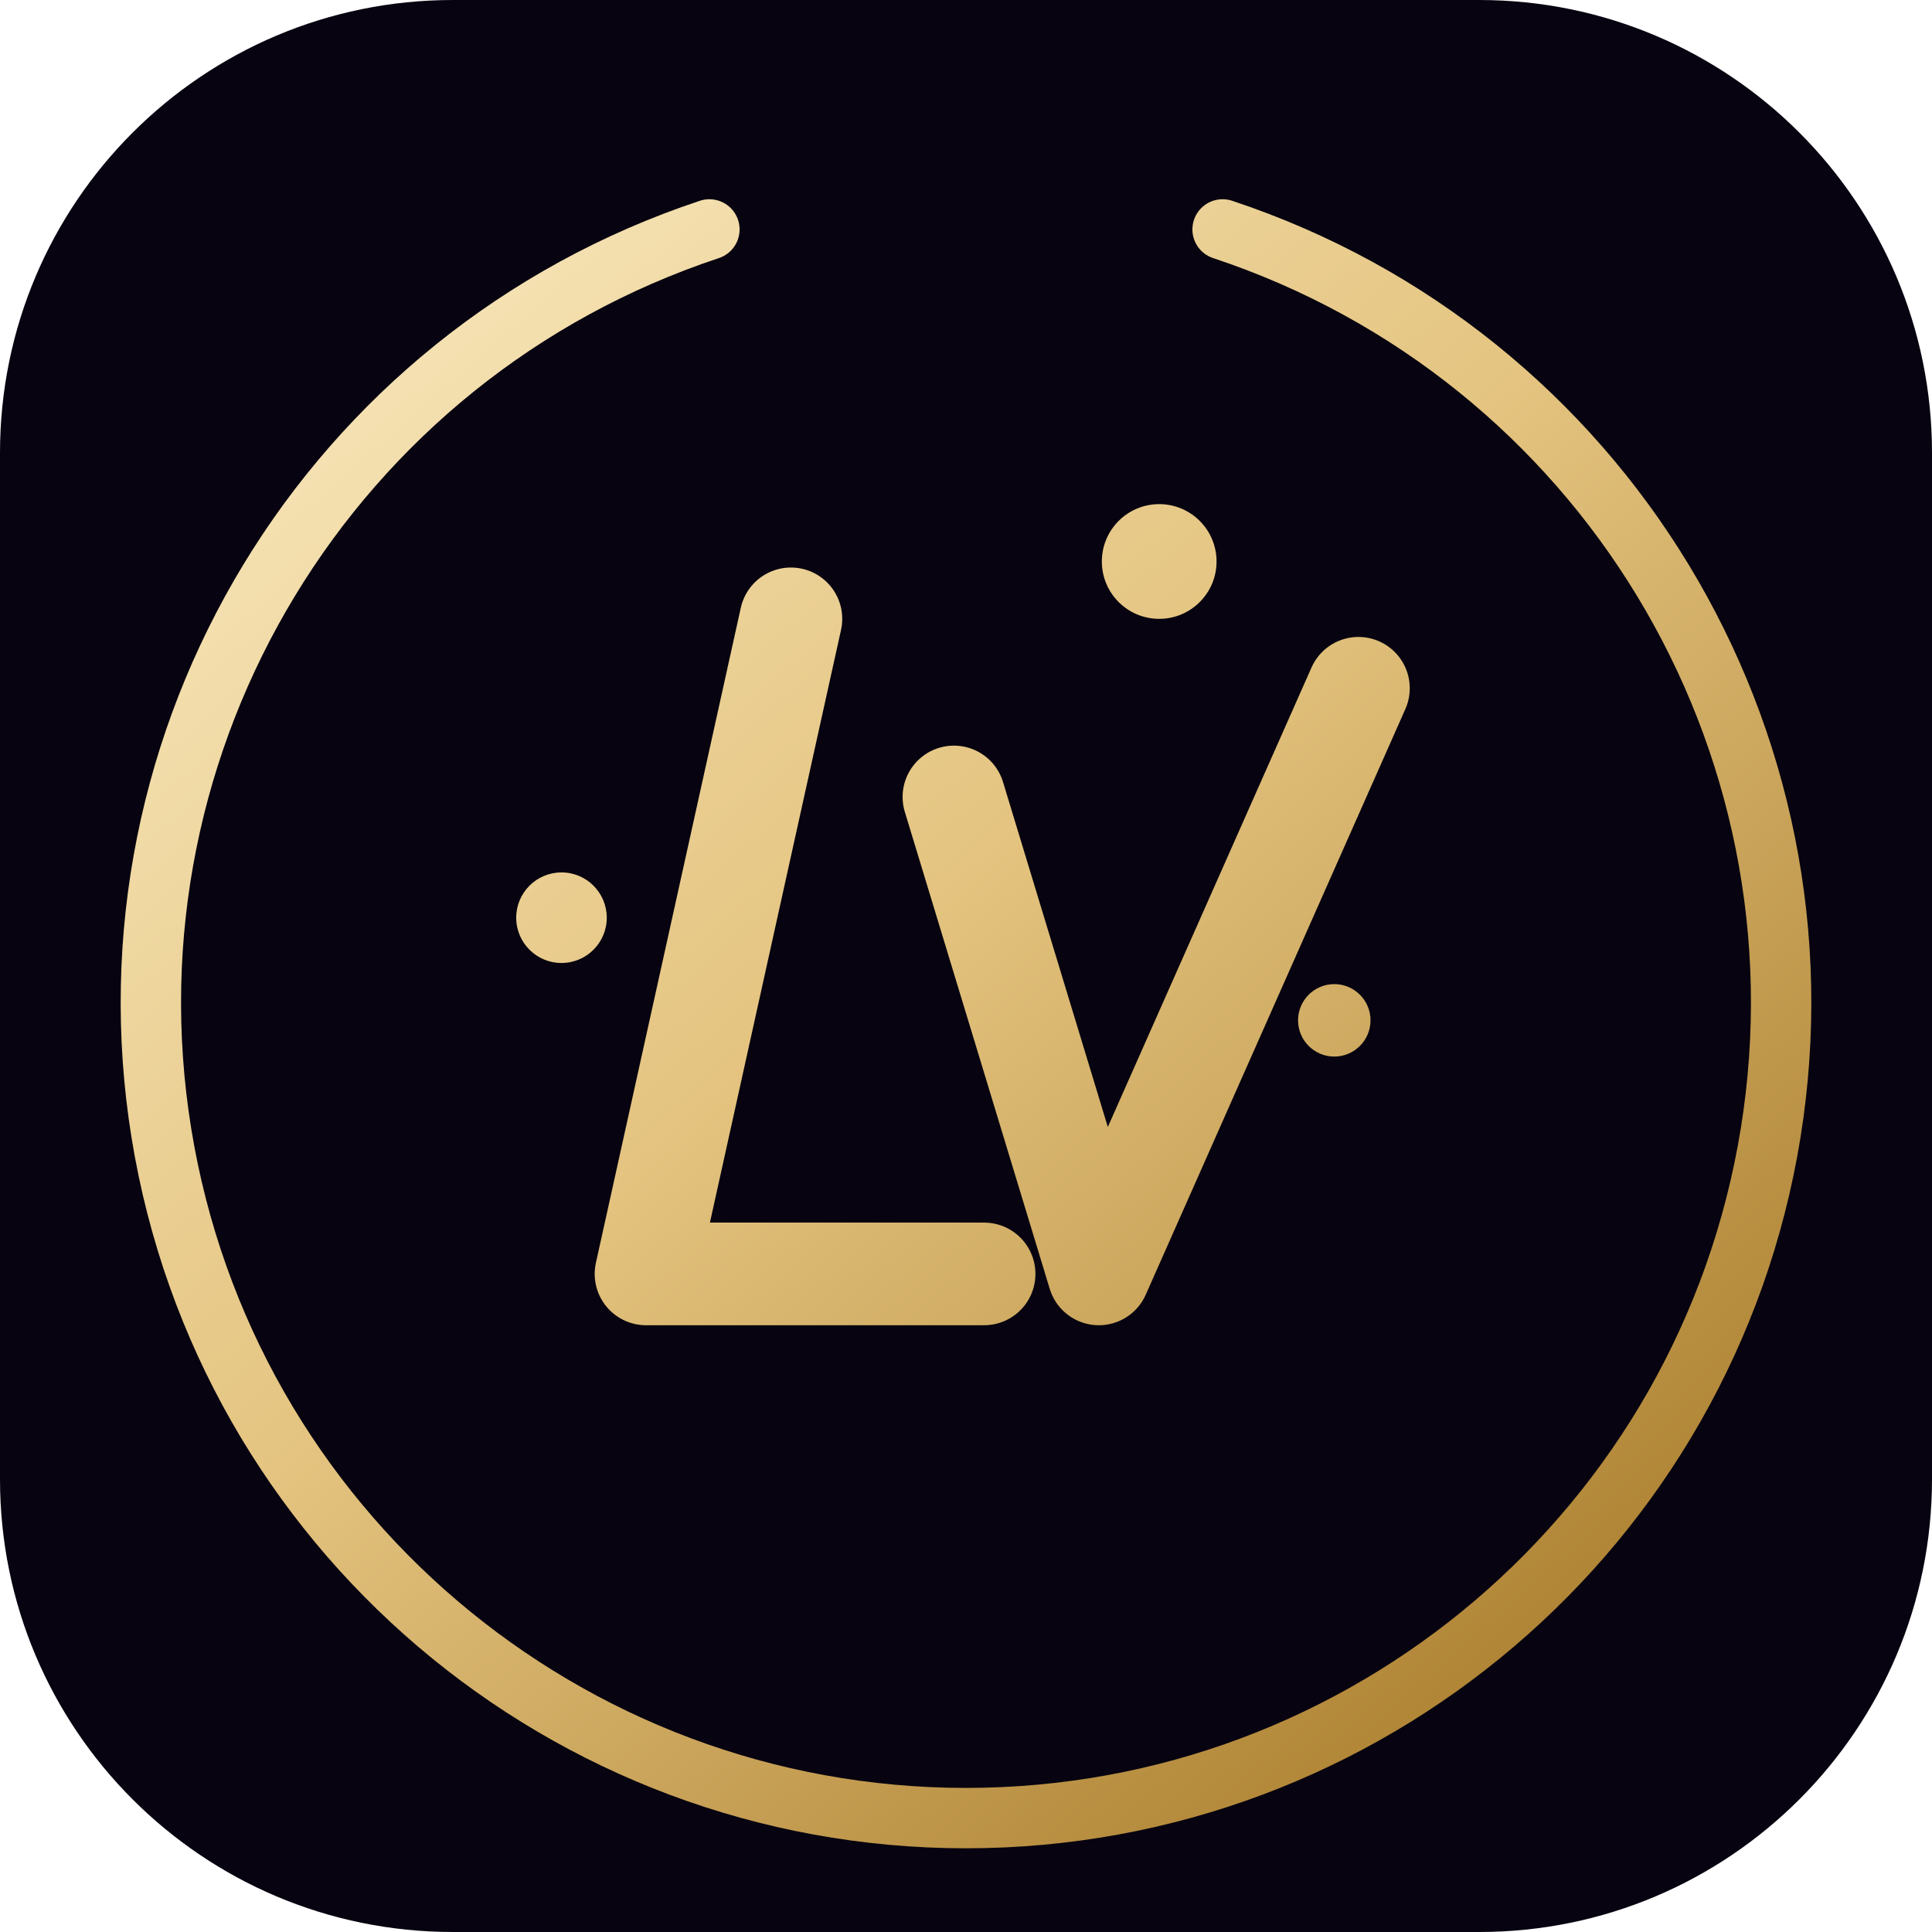
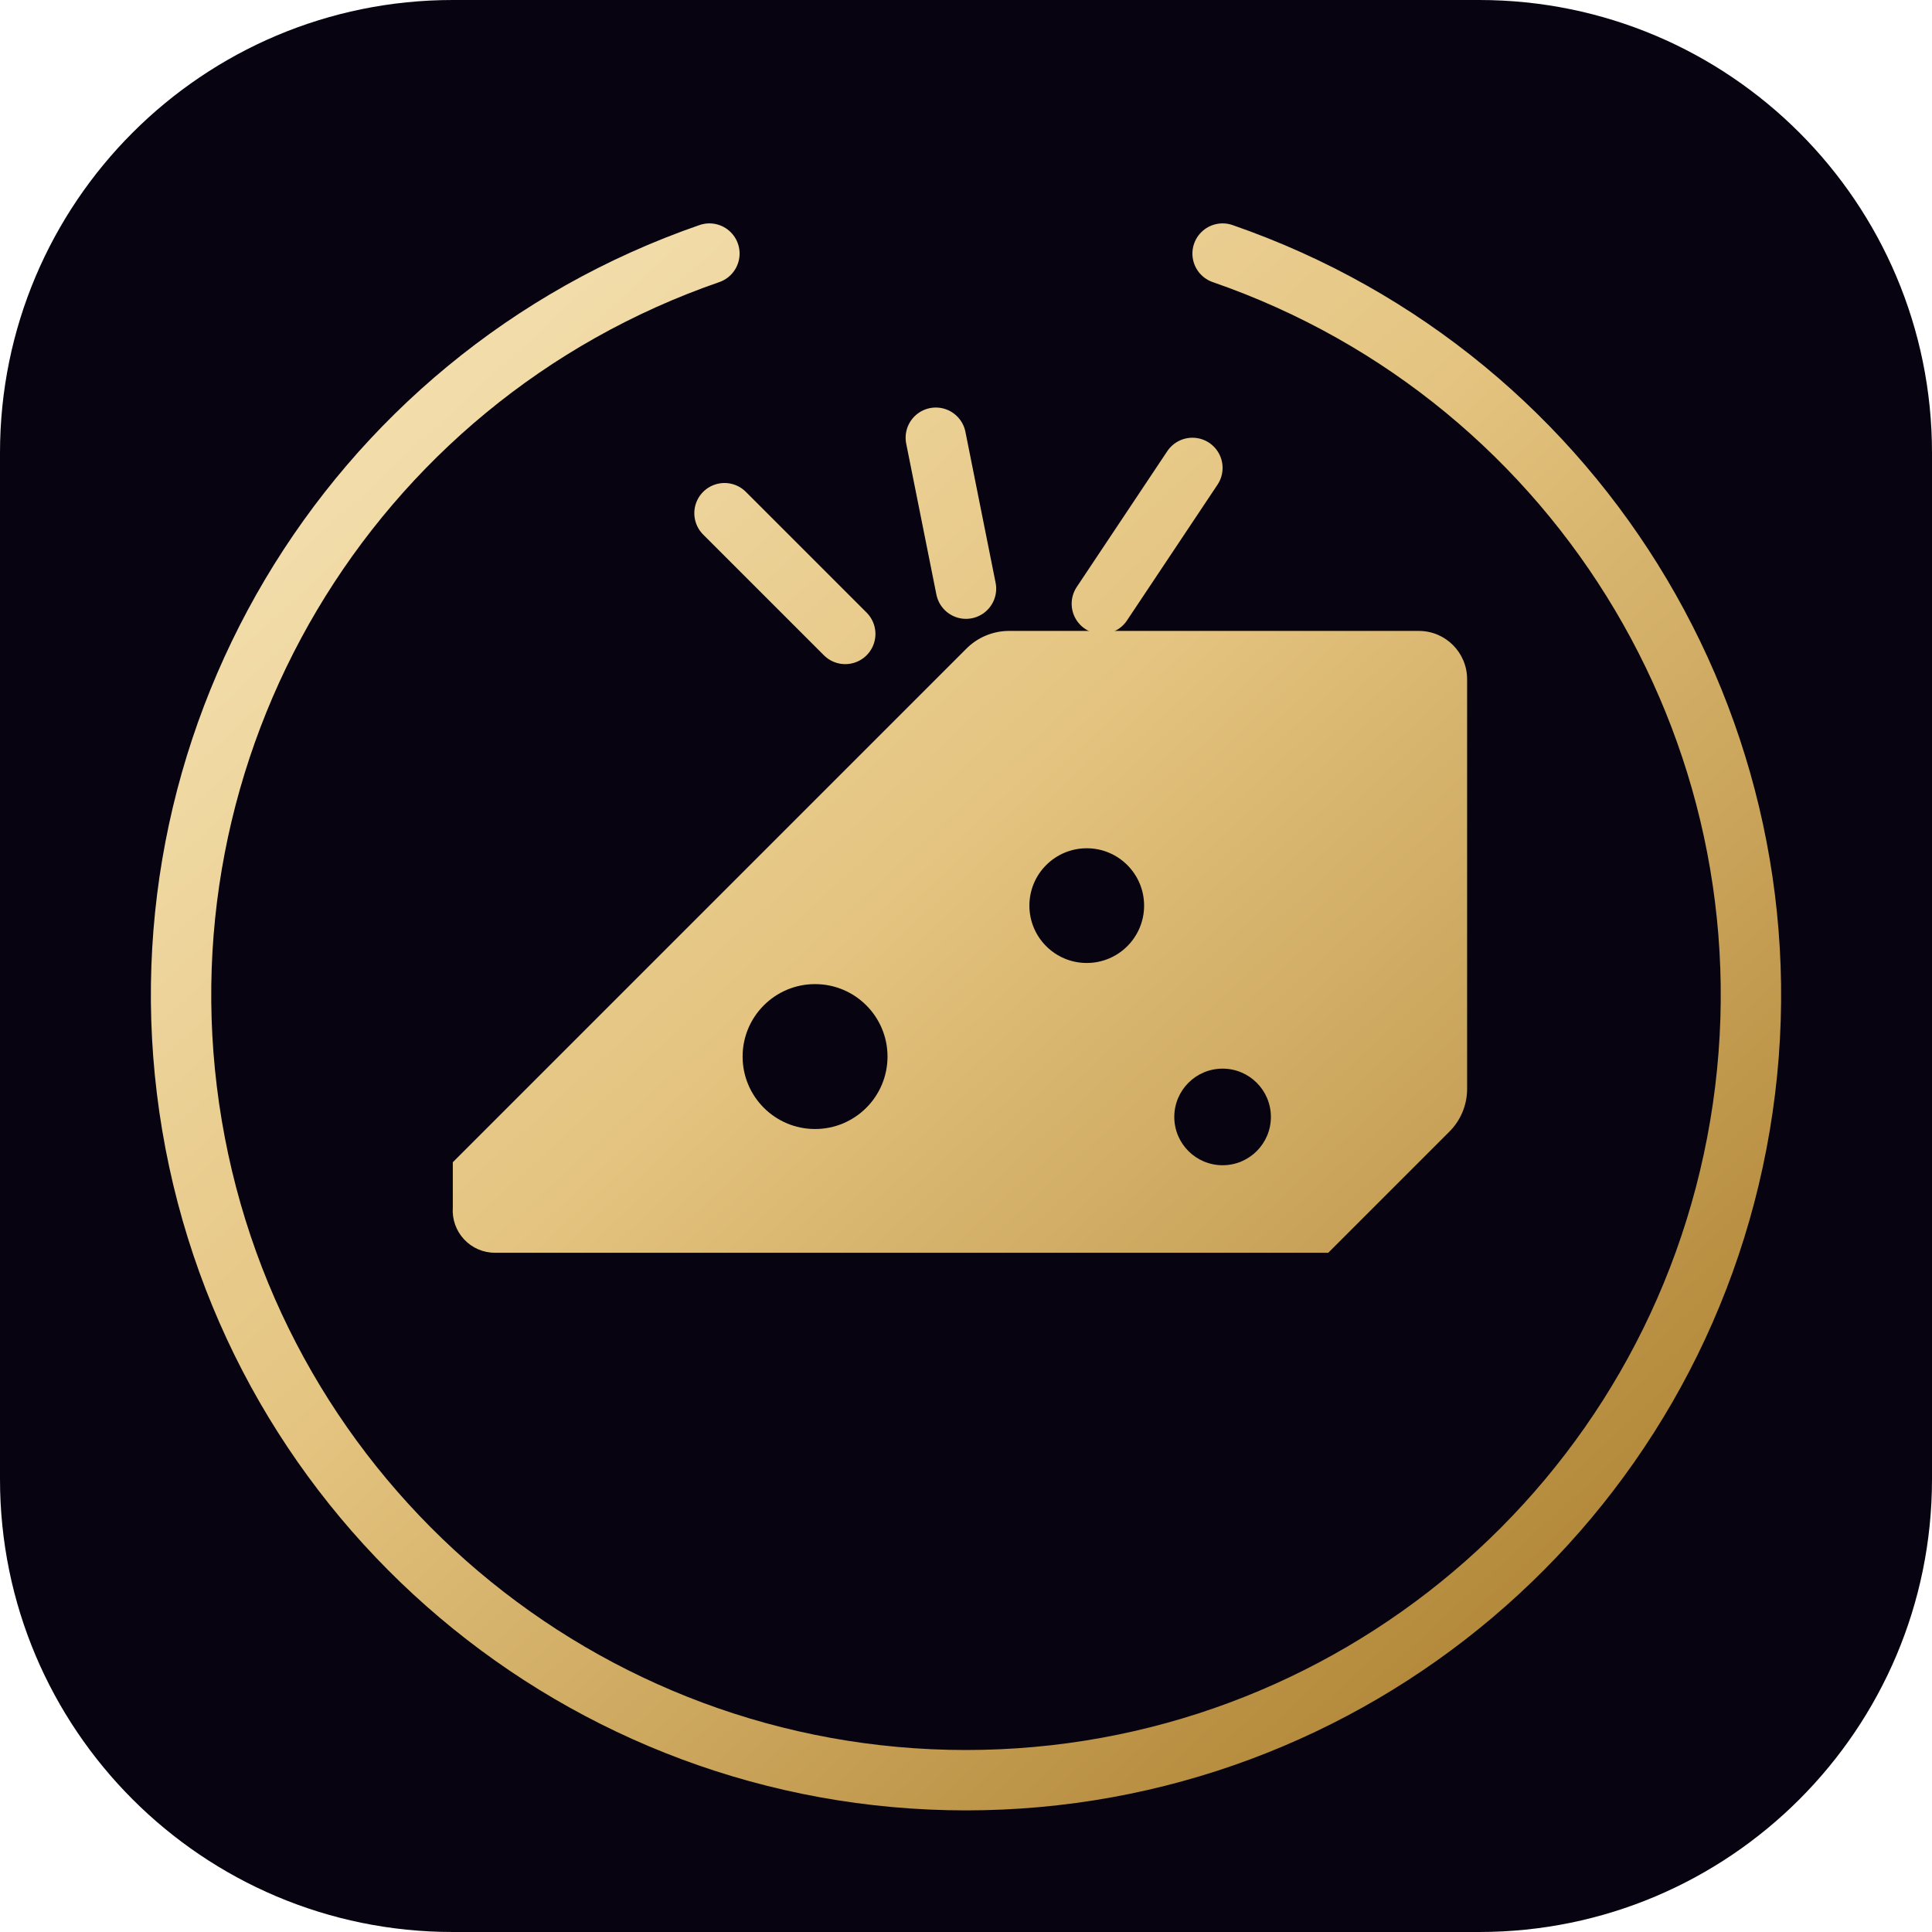
<svg xmlns="http://www.w3.org/2000/svg" viewBox="0 0 64 64">
  <defs>
-     <linearGradient id="g" x1="10" y1="8" x2="54" y2="58" gradientUnits="userSpaceOnUse">
+     <linearGradient id="g" x1="8" y1="6" x2="56" y2="58" gradientUnits="userSpaceOnUse">
      <stop offset="0" stop-color="#F8E7BC" />
      <stop offset="0.45" stop-color="#E4C480" />
      <stop offset="1" stop-color="#A87B2A" />
    </linearGradient>
  </defs>
  <rect width="64" height="64" rx="15" fill="#070310" />
-   <path d="M40.5 7.6a27 27 0 1 1-17 0" stroke="url(#g)" stroke-width="2" stroke-linecap="round" fill="none" />
-   <g stroke="url(#g)" stroke-width="3.4" stroke-linecap="round" stroke-linejoin="round" fill="none">
-     <path d="M26.2 20.5 21.4 42.2h11.2" />
-     <path d="M31.6 26.4 36.4 42.2 45 22.8" />
+   <path d="M40.5 8.4a26 26 0 1 1-17 0" stroke="url(#g)" stroke-width="2" stroke-linecap="round" fill="none" />
+   <path d="M15 38.5 32 21.5a2 2 0 0 1 1.4-.6H47a1.6 1.6 0 0 1 1.6 1.6v13.6a2 2 0 0 1-.6 1.4L44 41.5H16.4A1.4 1.4 0 0 1 15 40Z" fill="url(#g)" />
+   <g fill="#070310">
+     <circle cx="27" cy="35" r="2.4" />
+     <circle cx="36" cy="30" r="1.9" />
+     <circle cx="40.5" cy="37" r="1.6" />
  </g>
-   <g fill="url(#g)">
-     <circle cx="38.4" cy="18.6" r="1.9" />
-     <circle cx="18.6" cy="30.4" r="1.5" />
-     <circle cx="44.2" cy="33.8" r="1.2" />
-   </g>
+   <path d="M28 21 24 17M32 19.5l-1-5M36.5 20l3-4.5" stroke="url(#g)" stroke-width="2" stroke-linecap="round" />
</svg>
